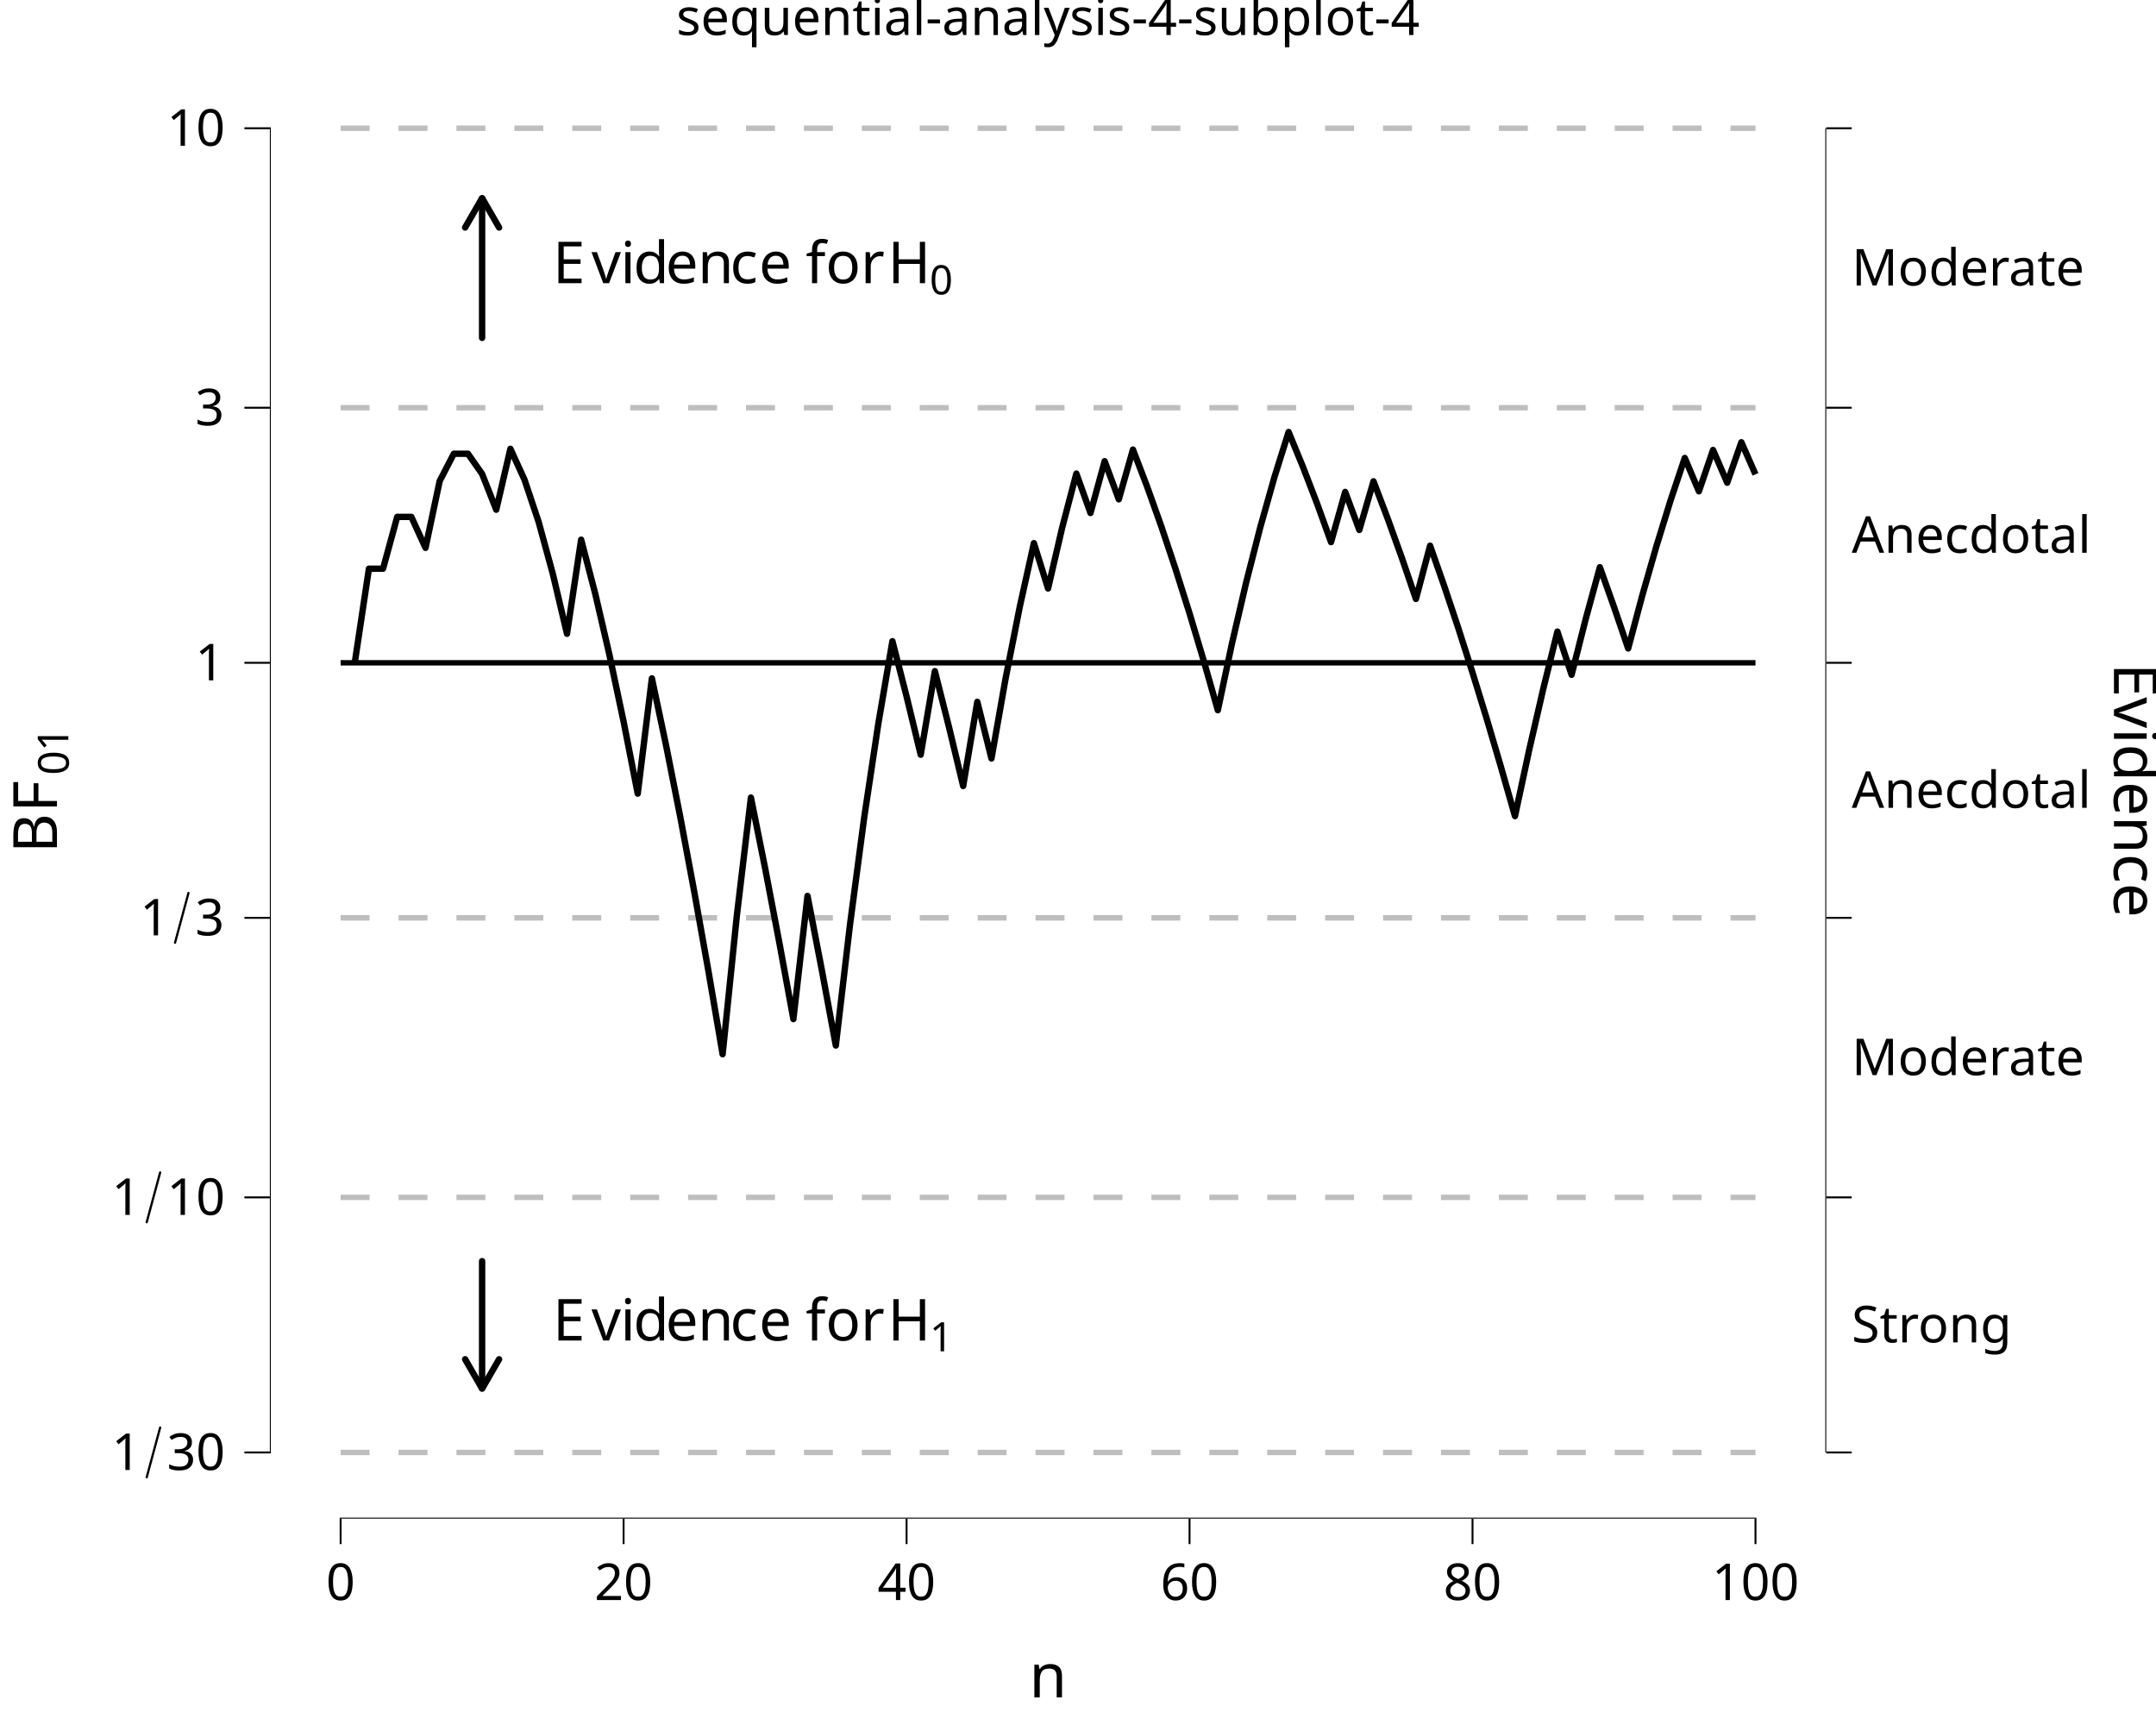
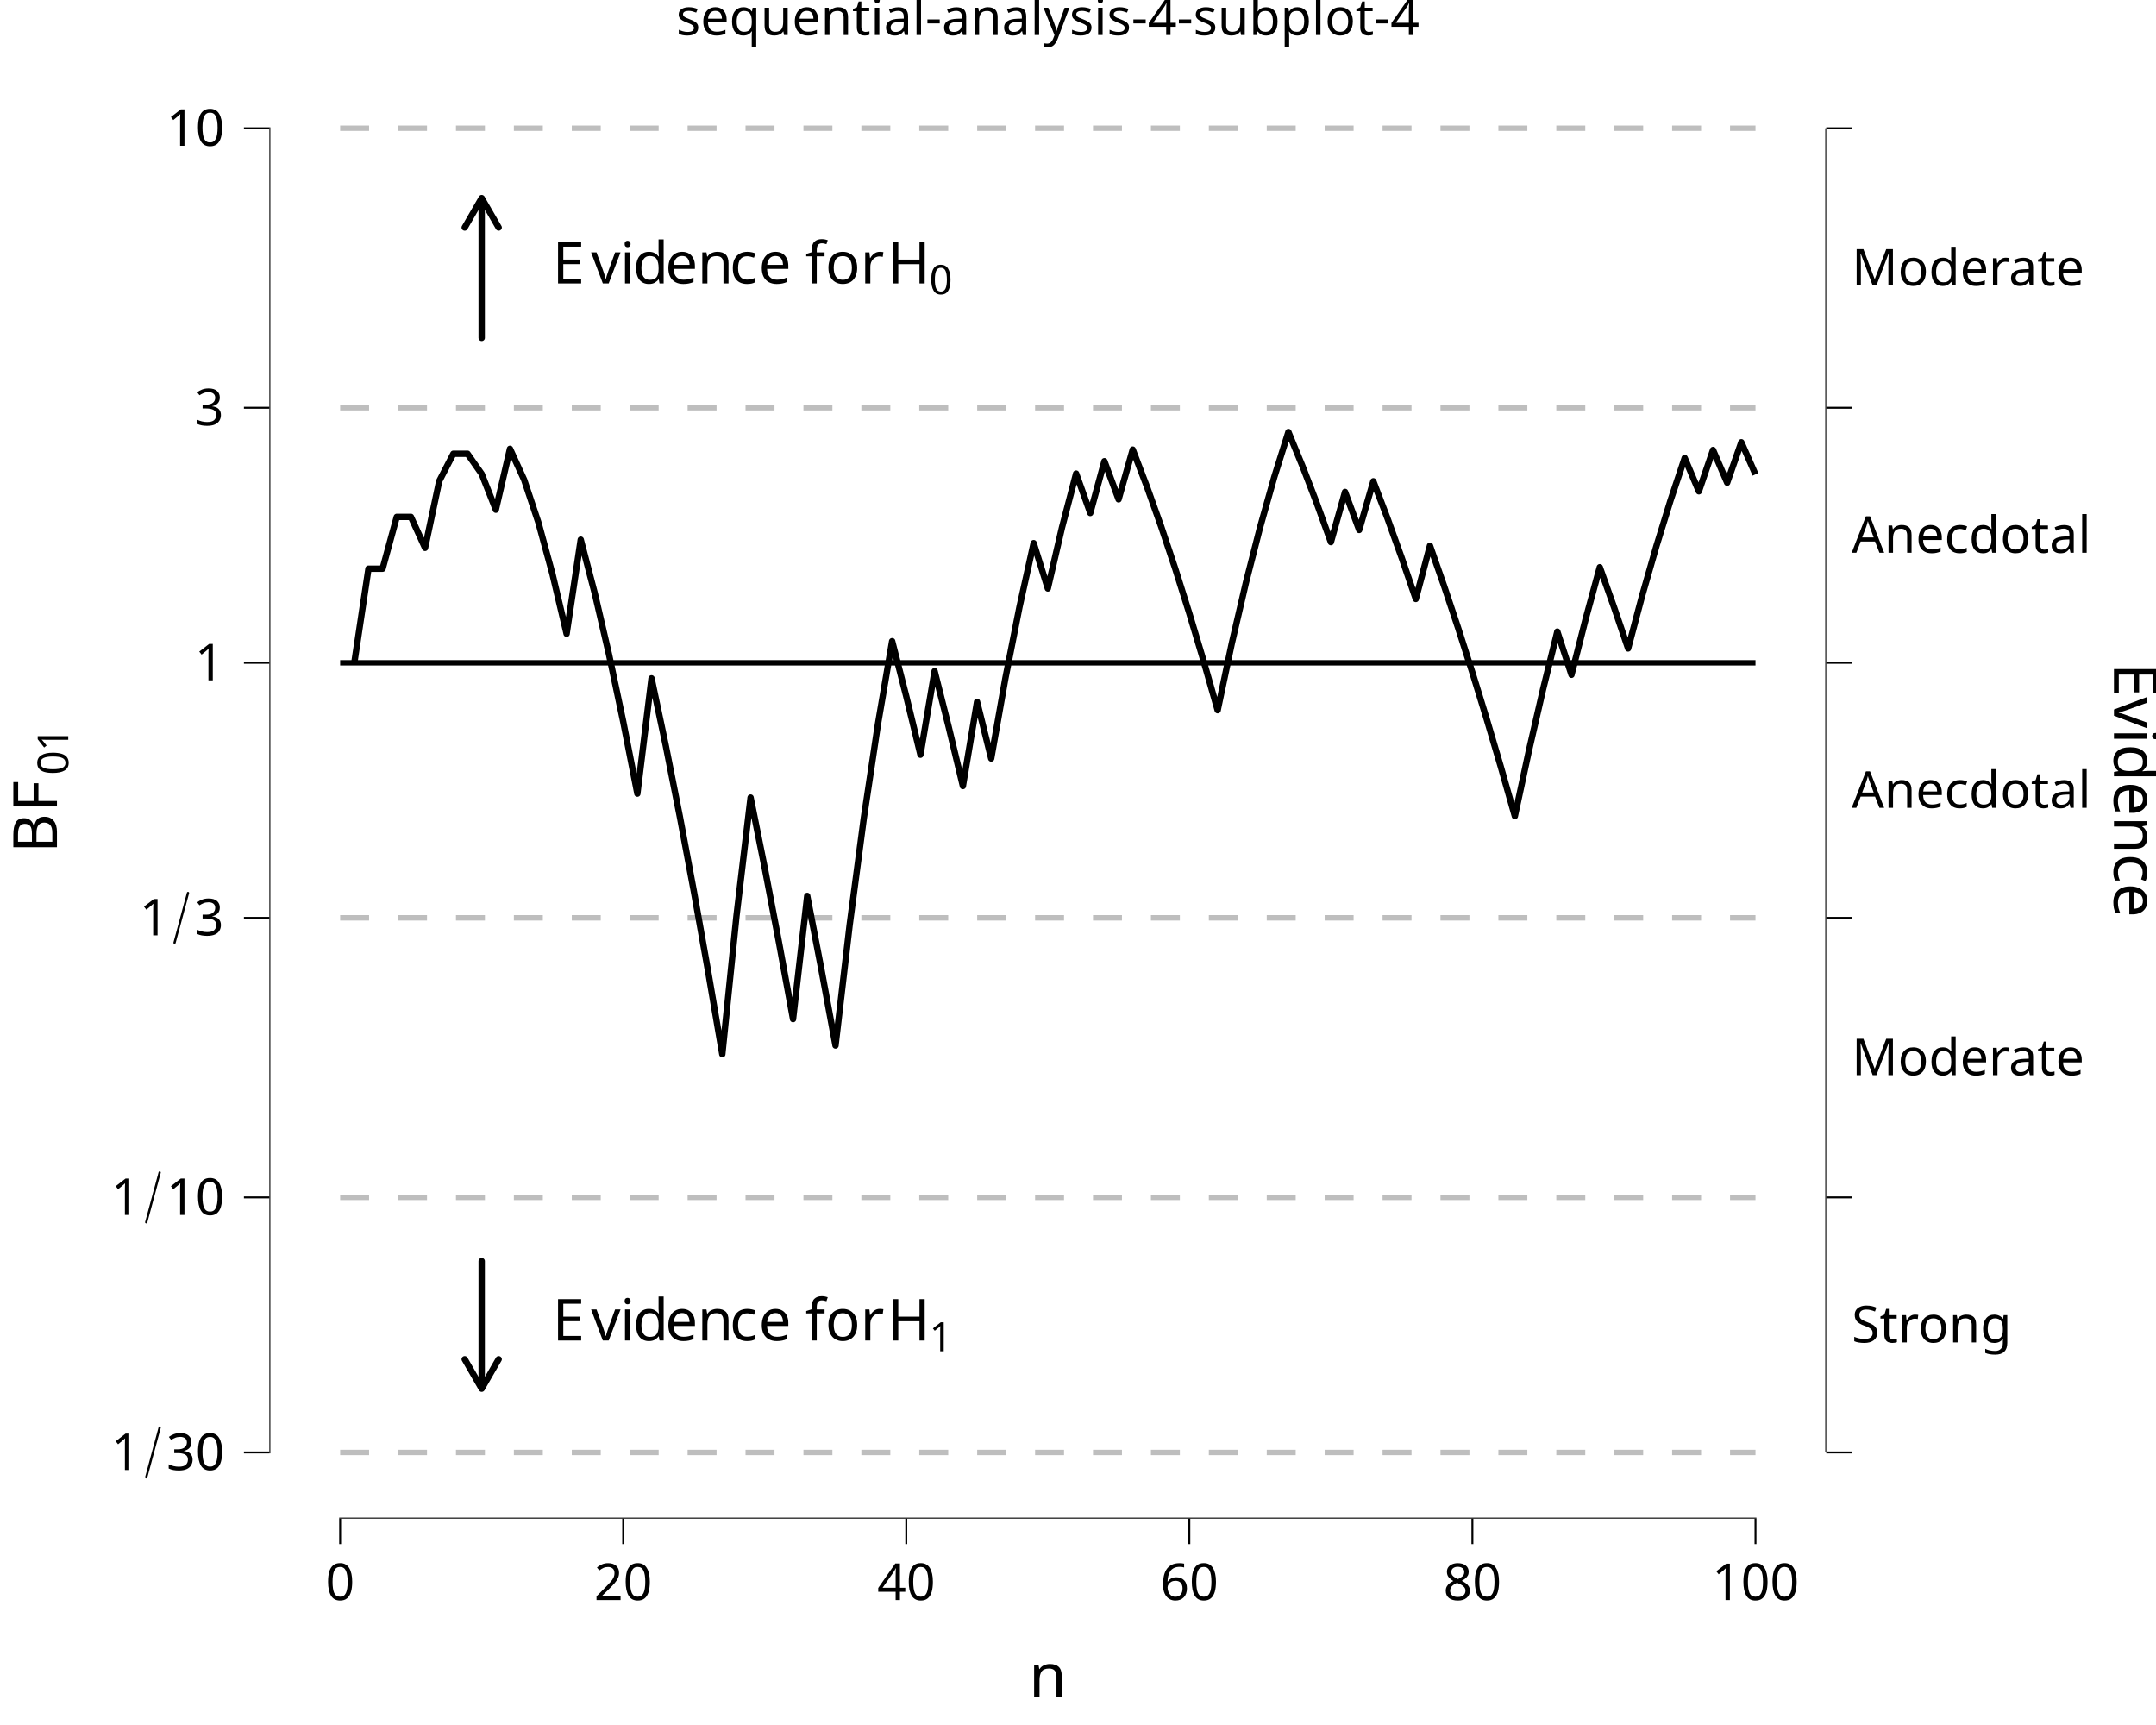
<svg xmlns="http://www.w3.org/2000/svg" class="svglite" data-engine-version="2.0" width="720.00pt" height="576.00pt" viewBox="0 0 720.00 576.00">
  <defs>
    <style type="text/css">
    .svglite line, .svglite polyline, .svglite polygon, .svglite path, .svglite rect, .svglite circle {
      fill: none;
      stroke: #000000;
      stroke-linecap: round;
      stroke-linejoin: round;
      stroke-miterlimit: 10.00;
    }
  </style>
  </defs>
  <rect width="100%" height="100%" style="stroke: none; fill: #FFFFFF;" />
  <defs>
    <clipPath id="cpMC4wMHw3MjAuMDB8MC4wMHw1NzYuMDA=">
      <rect x="0.00" y="0.00" width="720.00" height="576.00" />
    </clipPath>
  </defs>
  <g clip-path="url(#cpMC4wMHw3MjAuMDB8MC4wMHw1NzYuMDA=)">
-     <rect x="0" y="0.00" width="720.00" height="576.00" style="stroke-width: 10.67; stroke: none;" />
+     <rect x="-0" y="0.00" width="720.00" height="576.00" style="stroke-width: 10.67; stroke: none;" />
  </g>
  <defs>
-     <clipPath id="cpOTAuMTJ8NjA5Ljg4fDIwLjcxfDUwNy4wOQ==">
-       <rect x="90.12" y="20.71" width="519.76" height="486.39" />
+     <clipPath id="cpODkuOTZ8NjA5Ljg4fDIwLjcxfDUwNy4wOQ==">
+       <rect x="89.96" y="20.71" width="519.92" height="486.39" />
    </clipPath>
  </defs>
-   <g clip-path="url(#cpOTAuMTJ8NjA5Ljg4fDIwLjcxfDUwNy4wOQ==)">
-     <rect x="90.12" y="20.71" width="519.76" height="486.39" style="stroke-width: 10.67; stroke: none;" />
-     <line x1="113.75" y1="484.99" x2="586.25" y2="484.99" style="stroke-width: 1.81; stroke: #BEBEBE; stroke-dasharray: 9.67,9.67; stroke-linecap: butt;" />
-     <line x1="113.75" y1="399.82" x2="586.25" y2="399.82" style="stroke-width: 1.81; stroke: #BEBEBE; stroke-dasharray: 9.67,9.67; stroke-linecap: butt;" />
-     <line x1="113.75" y1="306.48" x2="586.25" y2="306.48" style="stroke-width: 1.81; stroke: #BEBEBE; stroke-dasharray: 9.67,9.67; stroke-linecap: butt;" />
-     <line x1="113.75" y1="221.32" x2="586.25" y2="221.32" style="stroke-width: 1.81; stroke-linecap: butt;" />
-     <line x1="113.75" y1="136.15" x2="586.25" y2="136.15" style="stroke-width: 1.81; stroke: #BEBEBE; stroke-dasharray: 9.67,9.67; stroke-linecap: butt;" />
-     <line x1="113.75" y1="42.82" x2="586.25" y2="42.82" style="stroke-width: 1.81; stroke: #BEBEBE; stroke-dasharray: 9.67,9.67; stroke-linecap: butt;" />
-     <polyline points="118.47,221.32 123.20,189.89 127.92,189.89 132.65,172.59 137.37,172.59 142.10,182.94 146.82,160.64 151.55,151.51 156.27,151.51 161.00,158.25 165.72,170.20 170.45,149.86 175.17,160.21 179.90,174.35 184.62,191.65 189.35,211.63 194.07,180.20 198.80,198.31 203.52,218.65 208.25,240.95 212.97,265.00 217.70,226.51 222.42,248.81 227.15,272.65 231.87,297.88 236.60,324.37 241.32,352.02 246.05,305.92 250.77,266.32 255.50,289.86 260.22,314.55 264.95,340.29 269.67,299.16 274.40,323.64 279.12,349.11 283.85,308.81 288.57,273.19 293.30,241.75 298.02,214.10 302.75,232.53 307.47,252.01 312.20,224.10 316.92,242.80 321.65,262.47 326.37,234.34 331.10,253.27 335.82,226.54 340.55,202.64 345.27,181.36 350.00,196.50 354.72,176.16 359.45,158.13 364.17,171.30 368.90,154.00 373.62,166.74 378.35,150.12 383.07,162.45 387.80,175.70 392.52,189.83 397.25,204.81 401.97,220.59 406.70,237.15 411.42,214.85 416.15,194.51 420.88,176.03 425.60,159.31 430.33,144.25 435.05,155.72 439.78,167.99 444.50,181.02 449.23,164.26 453.95,176.96 458.68,160.71 463.40,173.10 468.13,186.21 472.85,200.00 477.58,182.21 482.30,195.68 487.03,209.82 491.75,224.59 496.48,239.97 501.20,255.95 505.93,272.51 510.65,250.51 515.38,229.99 520.10,210.89 524.83,225.32 529.55,206.70 534.28,189.40 539.00,202.68 543.73,216.53 548.45,198.81 553.18,182.34 557.90,167.05 562.63,152.92 567.35,164.06 572.08,150.25 576.80,161.18 581.53,147.67 586.25,158.40 " style="stroke-width: 2.13; stroke-linecap: butt;" />
-     <line x1="161.00" y1="421.11" x2="161.00" y2="463.69" style="stroke-width: 2.13; stroke-linejoin: bevel;" />
-     <polyline points="155.33,453.87 161.00,463.69 166.67,453.87 " style="stroke-width: 2.13; stroke-linejoin: bevel;" />
-     <line x1="161.00" y1="112.82" x2="161.00" y2="66.15" style="stroke-width: 2.13; stroke-linejoin: bevel;" />
-     <polyline points="166.67,75.97 161.00,66.15 155.33,75.97 " style="stroke-width: 2.13; stroke-linejoin: bevel;" />
-     <text x="184.62" y="447.62" style="font-size: 19.35px; font-family: sans;" textLength="12.91px" lengthAdjust="spacingAndGlyphs">E</text>
-     <text x="197.53" y="447.62" style="font-size: 19.35px; font-family: sans;" textLength="9.68px" lengthAdjust="spacingAndGlyphs">v</text>
-     <text x="207.21" y="447.62" style="font-size: 19.35px; font-family: sans;" textLength="4.30px" lengthAdjust="spacingAndGlyphs">i</text>
-     <text x="211.51" y="447.62" style="font-size: 19.35px; font-family: sans;" textLength="10.76px" lengthAdjust="spacingAndGlyphs">d</text>
-     <text x="222.27" y="447.62" style="font-size: 19.35px; font-family: sans;" textLength="10.76px" lengthAdjust="spacingAndGlyphs">e</text>
-     <text x="233.03" y="447.62" style="font-size: 19.35px; font-family: sans;" textLength="10.76px" lengthAdjust="spacingAndGlyphs">n</text>
-     <text x="243.79" y="447.62" style="font-size: 19.35px; font-family: sans;" textLength="9.68px" lengthAdjust="spacingAndGlyphs">c</text>
-     <text x="253.47" y="447.62" style="font-size: 19.35px; font-family: sans;" textLength="10.76px" lengthAdjust="spacingAndGlyphs">e</text>
-     <text x="264.23" y="447.62" style="font-size: 19.35px; font-family: sans;" textLength="4.84px" lengthAdjust="spacingAndGlyphs"> </text>
-     <text x="269.07" y="447.62" style="font-size: 19.35px; font-family: sans;" textLength="22.58px" lengthAdjust="spacingAndGlyphs">for</text>
-     <text x="291.65" y="447.62" style="font-size: 19.35px; font-family: sans;" textLength="4.84px" lengthAdjust="spacingAndGlyphs"> </text>
-     <text x="296.49" y="447.62" style="font-size: 19.35px; font-family: sans;" textLength="13.98px" lengthAdjust="spacingAndGlyphs">H</text>
-     <text x="310.47" y="451.21" style="font-size: 13.54px; font-family: sans;" textLength="7.53px" lengthAdjust="spacingAndGlyphs">1</text>
-     <text x="184.62" y="94.56" style="font-size: 19.35px; font-family: sans;" textLength="12.91px" lengthAdjust="spacingAndGlyphs">E</text>
-     <text x="197.53" y="94.56" style="font-size: 19.35px; font-family: sans;" textLength="9.68px" lengthAdjust="spacingAndGlyphs">v</text>
-     <text x="207.21" y="94.56" style="font-size: 19.35px; font-family: sans;" textLength="4.30px" lengthAdjust="spacingAndGlyphs">i</text>
-     <text x="211.51" y="94.56" style="font-size: 19.35px; font-family: sans;" textLength="10.76px" lengthAdjust="spacingAndGlyphs">d</text>
-     <text x="222.27" y="94.56" style="font-size: 19.35px; font-family: sans;" textLength="10.76px" lengthAdjust="spacingAndGlyphs">e</text>
-     <text x="233.03" y="94.56" style="font-size: 19.35px; font-family: sans;" textLength="10.76px" lengthAdjust="spacingAndGlyphs">n</text>
-     <text x="243.79" y="94.56" style="font-size: 19.35px; font-family: sans;" textLength="9.68px" lengthAdjust="spacingAndGlyphs">c</text>
-     <text x="253.47" y="94.56" style="font-size: 19.35px; font-family: sans;" textLength="10.76px" lengthAdjust="spacingAndGlyphs">e</text>
-     <text x="264.23" y="94.56" style="font-size: 19.35px; font-family: sans;" textLength="4.84px" lengthAdjust="spacingAndGlyphs"> </text>
-     <text x="269.07" y="94.56" style="font-size: 19.35px; font-family: sans;" textLength="22.58px" lengthAdjust="spacingAndGlyphs">for</text>
-     <text x="291.65" y="94.56" style="font-size: 19.35px; font-family: sans;" textLength="4.84px" lengthAdjust="spacingAndGlyphs"> </text>
-     <text x="296.49" y="94.56" style="font-size: 19.35px; font-family: sans;" textLength="13.98px" lengthAdjust="spacingAndGlyphs">H</text>
-     <text x="310.47" y="98.30" style="font-size: 13.54px; font-family: sans;" textLength="7.53px" lengthAdjust="spacingAndGlyphs">0</text>
-     <line x1="113.43" y1="507.09" x2="586.57" y2="507.09" style="stroke-width: 0.64; stroke-linecap: butt;" />
-     <line x1="90.12" y1="485.30" x2="90.12" y2="42.50" style="stroke-width: 0.64; stroke-linecap: butt;" />
+   <g clip-path="url(#cpODkuOTZ8NjA5Ljg4fDIwLjcxfDUwNy4wOQ==)">
+     <rect x="89.96" y="20.71" width="519.92" height="486.39" style="stroke-width: 10.67; stroke: none;" />
+     <line x1="113.59" y1="484.99" x2="586.25" y2="484.99" style="stroke-width: 1.81; stroke: #BEBEBE; stroke-dasharray: 9.67,9.67; stroke-linecap: butt;" />
+     <line x1="113.59" y1="399.82" x2="586.25" y2="399.82" style="stroke-width: 1.81; stroke: #BEBEBE; stroke-dasharray: 9.67,9.67; stroke-linecap: butt;" />
+     <line x1="113.59" y1="306.48" x2="586.25" y2="306.48" style="stroke-width: 1.81; stroke: #BEBEBE; stroke-dasharray: 9.67,9.67; stroke-linecap: butt;" />
+     <line x1="113.59" y1="221.32" x2="586.25" y2="221.32" style="stroke-width: 1.81; stroke-linecap: butt;" />
+     <line x1="113.59" y1="136.15" x2="586.25" y2="136.15" style="stroke-width: 1.81; stroke: #BEBEBE; stroke-dasharray: 9.67,9.67; stroke-linecap: butt;" />
+     <line x1="113.59" y1="42.82" x2="586.25" y2="42.82" style="stroke-width: 1.81; stroke: #BEBEBE; stroke-dasharray: 9.67,9.67; stroke-linecap: butt;" />
+     <polyline points="118.32,221.32 123.05,189.89 127.77,189.89 132.50,172.59 137.23,172.59 141.95,182.94 146.68,160.64 151.40,151.51 156.13,151.51 160.86,158.25 165.58,170.20 170.31,149.86 175.04,160.21 179.76,174.35 184.49,191.65 189.22,211.63 193.94,180.20 198.67,198.31 203.40,218.65 208.12,240.95 212.85,265.00 217.58,226.51 222.30,248.81 227.03,272.65 231.76,297.88 236.48,324.37 241.21,352.02 245.94,305.92 250.66,266.32 255.39,289.86 260.11,314.55 264.84,340.29 269.57,299.16 274.29,323.64 279.02,349.11 283.75,308.81 288.47,273.19 293.20,241.75 297.93,214.10 302.65,232.53 307.38,252.01 312.11,224.10 316.83,242.80 321.56,262.47 326.29,234.34 331.01,253.27 335.74,226.54 340.47,202.64 345.19,181.36 349.92,196.50 354.65,176.16 359.37,158.13 364.10,171.30 368.82,154.00 373.55,166.74 378.28,150.12 383.00,162.45 387.73,175.70 392.46,189.83 397.18,204.81 401.91,220.59 406.64,237.15 411.36,214.85 416.09,194.51 420.82,176.03 425.54,159.31 430.27,144.25 435.00,155.72 439.72,167.99 444.45,181.02 449.18,164.26 453.90,176.96 458.63,160.71 463.36,173.10 468.08,186.21 472.81,200.00 477.54,182.21 482.26,195.68 486.99,209.82 491.71,224.59 496.44,239.97 501.17,255.95 505.89,272.51 510.62,250.51 515.35,229.99 520.07,210.89 524.80,225.32 529.53,206.70 534.25,189.40 538.98,202.68 543.71,216.53 548.43,198.81 553.16,182.34 557.89,167.05 562.61,152.92 567.34,164.06 572.07,150.25 576.79,161.18 581.52,147.67 586.25,158.40 " style="stroke-width: 2.13; stroke-linecap: butt;" />
+     <line x1="160.86" y1="421.11" x2="160.86" y2="463.69" style="stroke-width: 2.13; stroke-linejoin: bevel;" />
+     <polyline points="155.19,453.87 160.86,463.69 166.53,453.87 " style="stroke-width: 2.13; stroke-linejoin: bevel;" />
+     <line x1="160.86" y1="112.82" x2="160.86" y2="66.15" style="stroke-width: 2.13; stroke-linejoin: bevel;" />
+     <polyline points="166.53,75.97 160.86,66.15 155.19,75.97 " style="stroke-width: 2.13; stroke-linejoin: bevel;" />
+     <text x="184.49" y="447.62" style="font-size: 19.35px; font-family: sans;" textLength="12.91px" lengthAdjust="spacingAndGlyphs">E</text>
+     <text x="197.40" y="447.62" style="font-size: 19.35px; font-family: sans;" textLength="9.68px" lengthAdjust="spacingAndGlyphs">v</text>
+     <text x="207.08" y="447.62" style="font-size: 19.35px; font-family: sans;" textLength="4.30px" lengthAdjust="spacingAndGlyphs">i</text>
+     <text x="211.38" y="447.62" style="font-size: 19.35px; font-family: sans;" textLength="10.76px" lengthAdjust="spacingAndGlyphs">d</text>
+     <text x="222.14" y="447.62" style="font-size: 19.35px; font-family: sans;" textLength="10.76px" lengthAdjust="spacingAndGlyphs">e</text>
+     <text x="232.90" y="447.62" style="font-size: 19.35px; font-family: sans;" textLength="10.76px" lengthAdjust="spacingAndGlyphs">n</text>
+     <text x="243.66" y="447.62" style="font-size: 19.35px; font-family: sans;" textLength="9.68px" lengthAdjust="spacingAndGlyphs">c</text>
+     <text x="253.34" y="447.62" style="font-size: 19.35px; font-family: sans;" textLength="10.76px" lengthAdjust="spacingAndGlyphs">e</text>
+     <text x="264.10" y="447.62" style="font-size: 19.35px; font-family: sans;" textLength="4.84px" lengthAdjust="spacingAndGlyphs"> </text>
+     <text x="268.94" y="447.62" style="font-size: 19.35px; font-family: sans;" textLength="22.58px" lengthAdjust="spacingAndGlyphs">for</text>
+     <text x="291.52" y="447.62" style="font-size: 19.35px; font-family: sans;" textLength="4.84px" lengthAdjust="spacingAndGlyphs"> </text>
+     <text x="296.36" y="447.62" style="font-size: 19.35px; font-family: sans;" textLength="13.98px" lengthAdjust="spacingAndGlyphs">H</text>
+     <text x="310.34" y="451.20" style="font-size: 13.54px; font-family: sans;" textLength="7.53px" lengthAdjust="spacingAndGlyphs">1</text>
+     <text x="184.49" y="94.64" style="font-size: 19.35px; font-family: sans;" textLength="12.91px" lengthAdjust="spacingAndGlyphs">E</text>
+     <text x="197.40" y="94.64" style="font-size: 19.35px; font-family: sans;" textLength="9.68px" lengthAdjust="spacingAndGlyphs">v</text>
+     <text x="207.08" y="94.64" style="font-size: 19.35px; font-family: sans;" textLength="4.30px" lengthAdjust="spacingAndGlyphs">i</text>
+     <text x="211.38" y="94.64" style="font-size: 19.35px; font-family: sans;" textLength="10.76px" lengthAdjust="spacingAndGlyphs">d</text>
+     <text x="222.14" y="94.64" style="font-size: 19.35px; font-family: sans;" textLength="10.76px" lengthAdjust="spacingAndGlyphs">e</text>
+     <text x="232.90" y="94.64" style="font-size: 19.35px; font-family: sans;" textLength="10.76px" lengthAdjust="spacingAndGlyphs">n</text>
+     <text x="243.66" y="94.64" style="font-size: 19.35px; font-family: sans;" textLength="9.68px" lengthAdjust="spacingAndGlyphs">c</text>
+     <text x="253.34" y="94.64" style="font-size: 19.35px; font-family: sans;" textLength="10.76px" lengthAdjust="spacingAndGlyphs">e</text>
+     <text x="264.10" y="94.64" style="font-size: 19.35px; font-family: sans;" textLength="4.84px" lengthAdjust="spacingAndGlyphs"> </text>
+     <text x="268.94" y="94.64" style="font-size: 19.35px; font-family: sans;" textLength="22.58px" lengthAdjust="spacingAndGlyphs">for</text>
+     <text x="291.52" y="94.64" style="font-size: 19.35px; font-family: sans;" textLength="4.84px" lengthAdjust="spacingAndGlyphs"> </text>
+     <text x="296.36" y="94.64" style="font-size: 19.35px; font-family: sans;" textLength="13.98px" lengthAdjust="spacingAndGlyphs">H</text>
+     <text x="310.34" y="98.22" style="font-size: 13.54px; font-family: sans;" textLength="7.53px" lengthAdjust="spacingAndGlyphs">0</text>
+     <line x1="113.27" y1="507.09" x2="586.56" y2="507.09" style="stroke-width: 0.64; stroke-linecap: butt;" />
+     <line x1="89.96" y1="485.30" x2="89.96" y2="42.50" style="stroke-width: 0.64; stroke-linecap: butt;" />
    <line x1="609.88" y1="484.99" x2="609.88" y2="42.82" style="stroke-width: 0.64; stroke-linecap: butt;" />
-     <rect x="90.12" y="20.71" width="519.76" height="486.39" style="stroke-width: 0.00; stroke: none;" />
+     <rect x="89.96" y="20.71" width="519.92" height="486.39" style="stroke-width: 0.00; stroke: none;" />
  </g>
  <g clip-path="url(#cpMC4wMHw3MjAuMDB8MC4wMHw1NzYuMDA=)">
-     <polyline points="90.12,507.09 90.12,20.71 " style="stroke-width: 0.00; stroke: none; stroke-linecap: butt;" />
-     <text x="37.29" y="490.84" style="font-size: 17.00px; font-family: sans;" textLength="9.46px" lengthAdjust="spacingAndGlyphs">1</text>
-     <polyline points="48.99,493.29 53.48,476.68 " style="stroke-width: 0.75;" />
-     <text x="55.73" y="490.84" style="font-size: 17.00px; font-family: sans;" textLength="18.91px" lengthAdjust="spacingAndGlyphs">30</text>
-     <text x="37.29" y="405.67" style="font-size: 17.00px; font-family: sans;" textLength="9.46px" lengthAdjust="spacingAndGlyphs">1</text>
-     <polyline points="48.99,408.12 53.48,391.51 " style="stroke-width: 0.75;" />
-     <text x="55.73" y="405.67" style="font-size: 17.00px; font-family: sans;" textLength="18.91px" lengthAdjust="spacingAndGlyphs">10</text>
-     <text x="46.75" y="312.33" style="font-size: 17.00px; font-family: sans;" textLength="9.46px" lengthAdjust="spacingAndGlyphs">1</text>
-     <polyline points="58.45,314.79 62.94,298.18 " style="stroke-width: 0.75;" />
-     <text x="65.19" y="312.33" style="font-size: 17.00px; font-family: sans;" textLength="9.46px" lengthAdjust="spacingAndGlyphs">3</text>
-     <text x="65.19" y="227.17" style="font-size: 17.00px; font-family: sans;" textLength="9.46px" lengthAdjust="spacingAndGlyphs">1</text>
-     <text x="65.19" y="142.01" style="font-size: 17.00px; font-family: sans;" textLength="9.46px" lengthAdjust="spacingAndGlyphs">3</text>
-     <text x="55.73" y="48.67" style="font-size: 17.00px; font-family: sans;" textLength="18.91px" lengthAdjust="spacingAndGlyphs">10</text>
-     <polyline points="81.62,484.99 90.12,484.99 " style="stroke-width: 0.64; stroke-linecap: butt;" />
-     <polyline points="81.62,399.82 90.12,399.82 " style="stroke-width: 0.64; stroke-linecap: butt;" />
-     <polyline points="81.62,306.48 90.12,306.48 " style="stroke-width: 0.64; stroke-linecap: butt;" />
-     <polyline points="81.62,221.32 90.12,221.32 " style="stroke-width: 0.64; stroke-linecap: butt;" />
-     <polyline points="81.62,136.15 90.12,136.15 " style="stroke-width: 0.64; stroke-linecap: butt;" />
-     <polyline points="81.62,42.82 90.12,42.82 " style="stroke-width: 0.64; stroke-linecap: butt;" />
+     <polyline points="89.96,507.09 89.96,20.71 " style="stroke-width: 0.00; stroke: none; stroke-linecap: butt;" />
+     <text x="37.13" y="490.84" style="font-size: 17.00px; font-family: sans;" textLength="9.46px" lengthAdjust="spacingAndGlyphs">1</text>
+     <polyline points="48.83,493.29 53.32,476.68 " style="stroke-width: 0.75;" />
+     <text x="55.57" y="490.84" style="font-size: 17.00px; font-family: sans;" textLength="18.91px" lengthAdjust="spacingAndGlyphs">30</text>
+     <text x="37.13" y="405.67" style="font-size: 17.00px; font-family: sans;" textLength="9.46px" lengthAdjust="spacingAndGlyphs">1</text>
+     <polyline points="48.83,408.12 53.32,391.51 " style="stroke-width: 0.75;" />
+     <text x="55.57" y="405.67" style="font-size: 17.00px; font-family: sans;" textLength="18.91px" lengthAdjust="spacingAndGlyphs">10</text>
+     <text x="46.58" y="312.33" style="font-size: 17.00px; font-family: sans;" textLength="9.46px" lengthAdjust="spacingAndGlyphs">1</text>
+     <polyline points="58.29,314.79 62.78,298.18 " style="stroke-width: 0.75;" />
+     <text x="65.03" y="312.33" style="font-size: 17.00px; font-family: sans;" textLength="9.46px" lengthAdjust="spacingAndGlyphs">3</text>
+     <text x="65.03" y="227.17" style="font-size: 17.00px; font-family: sans;" textLength="9.46px" lengthAdjust="spacingAndGlyphs">1</text>
+     <text x="65.03" y="142.01" style="font-size: 17.00px; font-family: sans;" textLength="9.46px" lengthAdjust="spacingAndGlyphs">3</text>
+     <text x="55.57" y="48.67" style="font-size: 17.00px; font-family: sans;" textLength="18.91px" lengthAdjust="spacingAndGlyphs">10</text>
+     <polyline points="81.46,484.99 89.96,484.99 " style="stroke-width: 0.64; stroke-linecap: butt;" />
+     <polyline points="81.46,399.82 89.96,399.82 " style="stroke-width: 0.64; stroke-linecap: butt;" />
+     <polyline points="81.46,306.48 89.96,306.48 " style="stroke-width: 0.64; stroke-linecap: butt;" />
+     <polyline points="81.46,221.32 89.96,221.32 " style="stroke-width: 0.64; stroke-linecap: butt;" />
+     <polyline points="81.46,136.15 89.96,136.15 " style="stroke-width: 0.64; stroke-linecap: butt;" />
+     <polyline points="81.46,42.82 89.96,42.82 " style="stroke-width: 0.64; stroke-linecap: butt;" />
    <polyline points="609.88,507.09 609.88,20.71 " style="stroke-width: 0.00; stroke: none; stroke-linecap: butt;" />
    <polyline points="618.38,484.99 609.88,484.99 " style="stroke-width: 0.64; stroke-linecap: butt;" />
    <polyline points="618.38,442.40 609.88,442.40 " style="stroke-width: 0.64; stroke: none; stroke-linecap: butt;" />
    <polyline points="618.38,399.82 609.88,399.82 " style="stroke-width: 0.64; stroke-linecap: butt;" />
    <polyline points="618.38,353.15 609.88,353.15 " style="stroke-width: 0.64; stroke: none; stroke-linecap: butt;" />
    <polyline points="618.38,306.48 609.88,306.48 " style="stroke-width: 0.64; stroke-linecap: butt;" />
    <polyline points="618.38,263.90 609.88,263.90 " style="stroke-width: 0.64; stroke: none; stroke-linecap: butt;" />
    <polyline points="618.38,221.32 609.88,221.32 " style="stroke-width: 0.64; stroke-linecap: butt;" />
    <polyline points="618.38,178.73 609.88,178.73 " style="stroke-width: 0.64; stroke: none; stroke-linecap: butt;" />
    <polyline points="618.38,136.15 609.88,136.15 " style="stroke-width: 0.64; stroke-linecap: butt;" />
    <polyline points="618.38,89.48 609.88,89.48 " style="stroke-width: 0.64; stroke: none; stroke-linecap: butt;" />
    <polyline points="618.38,42.82 609.88,42.82 " style="stroke-width: 0.64; stroke-linecap: butt;" />
    <text x="618.38" y="448.25" style="font-size: 17.00px; font-family: sans;" textLength="50.09px" lengthAdjust="spacingAndGlyphs">Strong</text>
    <text x="618.38" y="359.00" style="font-size: 17.00px; font-family: sans;" textLength="71.83px" lengthAdjust="spacingAndGlyphs">Moderate</text>
    <text x="618.38" y="269.75" style="font-size: 17.00px; font-family: sans;" textLength="75.62px" lengthAdjust="spacingAndGlyphs">Anecdotal</text>
    <text x="618.38" y="184.58" style="font-size: 17.00px; font-family: sans;" textLength="75.62px" lengthAdjust="spacingAndGlyphs">Anecdotal</text>
    <text x="618.38" y="95.33" style="font-size: 17.00px; font-family: sans;" textLength="71.83px" lengthAdjust="spacingAndGlyphs">Moderate</text>
-     <polyline points="90.12,507.09 609.88,507.09 " style="stroke-width: 0.00; stroke: none; stroke-linecap: butt;" />
-     <polyline points="113.75,515.60 113.75,507.09 " style="stroke-width: 0.64; stroke-linecap: butt;" />
-     <polyline points="208.25,515.60 208.25,507.09 " style="stroke-width: 0.64; stroke-linecap: butt;" />
-     <polyline points="302.75,515.60 302.75,507.09 " style="stroke-width: 0.64; stroke-linecap: butt;" />
-     <polyline points="397.25,515.60 397.25,507.09 " style="stroke-width: 0.64; stroke-linecap: butt;" />
-     <polyline points="491.75,515.60 491.75,507.09 " style="stroke-width: 0.64; stroke-linecap: butt;" />
+     <polyline points="89.96,507.09 609.88,507.09 " style="stroke-width: 0.00; stroke: none; stroke-linecap: butt;" />
+     <polyline points="113.59,515.60 113.59,507.09 " style="stroke-width: 0.64; stroke-linecap: butt;" />
+     <polyline points="208.12,515.60 208.12,507.09 " style="stroke-width: 0.64; stroke-linecap: butt;" />
+     <polyline points="302.65,515.60 302.65,507.09 " style="stroke-width: 0.64; stroke-linecap: butt;" />
+     <polyline points="397.18,515.60 397.18,507.09 " style="stroke-width: 0.64; stroke-linecap: butt;" />
+     <polyline points="491.71,515.60 491.71,507.09 " style="stroke-width: 0.64; stroke-linecap: butt;" />
    <polyline points="586.25,515.60 586.25,507.09 " style="stroke-width: 0.64; stroke-linecap: butt;" />
-     <text x="113.75" y="534.27" text-anchor="middle" style="font-size: 17.00px; font-family: sans;" textLength="9.46px" lengthAdjust="spacingAndGlyphs">0</text>
-     <text x="208.25" y="534.27" text-anchor="middle" style="font-size: 17.00px; font-family: sans;" textLength="18.91px" lengthAdjust="spacingAndGlyphs">20</text>
-     <text x="302.75" y="534.27" text-anchor="middle" style="font-size: 17.00px; font-family: sans;" textLength="18.91px" lengthAdjust="spacingAndGlyphs">40</text>
-     <text x="397.25" y="534.27" text-anchor="middle" style="font-size: 17.00px; font-family: sans;" textLength="18.91px" lengthAdjust="spacingAndGlyphs">60</text>
-     <text x="491.75" y="534.27" text-anchor="middle" style="font-size: 17.00px; font-family: sans;" textLength="18.91px" lengthAdjust="spacingAndGlyphs">80</text>
+     <text x="113.59" y="534.27" text-anchor="middle" style="font-size: 17.00px; font-family: sans;" textLength="9.46px" lengthAdjust="spacingAndGlyphs">0</text>
+     <text x="208.12" y="534.27" text-anchor="middle" style="font-size: 17.00px; font-family: sans;" textLength="18.91px" lengthAdjust="spacingAndGlyphs">20</text>
+     <text x="302.65" y="534.27" text-anchor="middle" style="font-size: 17.00px; font-family: sans;" textLength="18.91px" lengthAdjust="spacingAndGlyphs">40</text>
+     <text x="397.18" y="534.27" text-anchor="middle" style="font-size: 17.00px; font-family: sans;" textLength="18.91px" lengthAdjust="spacingAndGlyphs">60</text>
+     <text x="491.71" y="534.27" text-anchor="middle" style="font-size: 17.00px; font-family: sans;" textLength="18.91px" lengthAdjust="spacingAndGlyphs">80</text>
    <text x="586.25" y="534.27" text-anchor="middle" style="font-size: 17.00px; font-family: sans;" textLength="28.37px" lengthAdjust="spacingAndGlyphs">100</text>
-     <text x="350.00" y="566.78" text-anchor="middle" style="font-size: 20.40px; font-family: sans;" textLength="11.35px" lengthAdjust="spacingAndGlyphs">n</text>
+     <text x="349.92" y="566.78" text-anchor="middle" style="font-size: 20.40px; font-family: sans;" textLength="11.35px" lengthAdjust="spacingAndGlyphs">n</text>
    <text transform="translate(19.02,284.88) rotate(-90)" style="font-size: 20.40px; font-family: sans;" textLength="13.61px" lengthAdjust="spacingAndGlyphs">B</text>
    <text transform="translate(19.02,271.27) rotate(-90)" style="font-size: 20.40px; font-family: sans;" textLength="12.46px" lengthAdjust="spacingAndGlyphs">F</text>
-     <text transform="translate(22.96,258.81) rotate(-90)" style="font-size: 14.28px; font-family: sans;" textLength="7.94px" lengthAdjust="spacingAndGlyphs">0</text>
-     <text transform="translate(22.81,250.87) rotate(-90)" style="font-size: 14.28px; font-family: sans;" textLength="7.94px" lengthAdjust="spacingAndGlyphs">1</text>
+     <text transform="translate(22.79,258.81) rotate(-90)" style="font-size: 14.28px; font-family: sans;" textLength="7.94px" lengthAdjust="spacingAndGlyphs">0</text>
+     <text transform="translate(22.79,250.87) rotate(-90)" style="font-size: 14.28px; font-family: sans;" textLength="7.94px" lengthAdjust="spacingAndGlyphs">1</text>
    <text transform="translate(705.96,263.90) rotate(90)" text-anchor="middle" style="font-size: 20.40px; font-family: sans;" textLength="83.94px" lengthAdjust="spacingAndGlyphs">Evidence</text>
-     <text x="350.00" y="11.70" text-anchor="middle" style="font-size: 17.00px; font-family: sans;" textLength="235.32px" lengthAdjust="spacingAndGlyphs">sequential-analysis-4-subplot-4</text>
+     <text x="349.92" y="11.70" text-anchor="middle" style="font-size: 17.00px; font-family: sans;" textLength="235.32px" lengthAdjust="spacingAndGlyphs">sequential-analysis-4-subplot-4</text>
  </g>
</svg>
